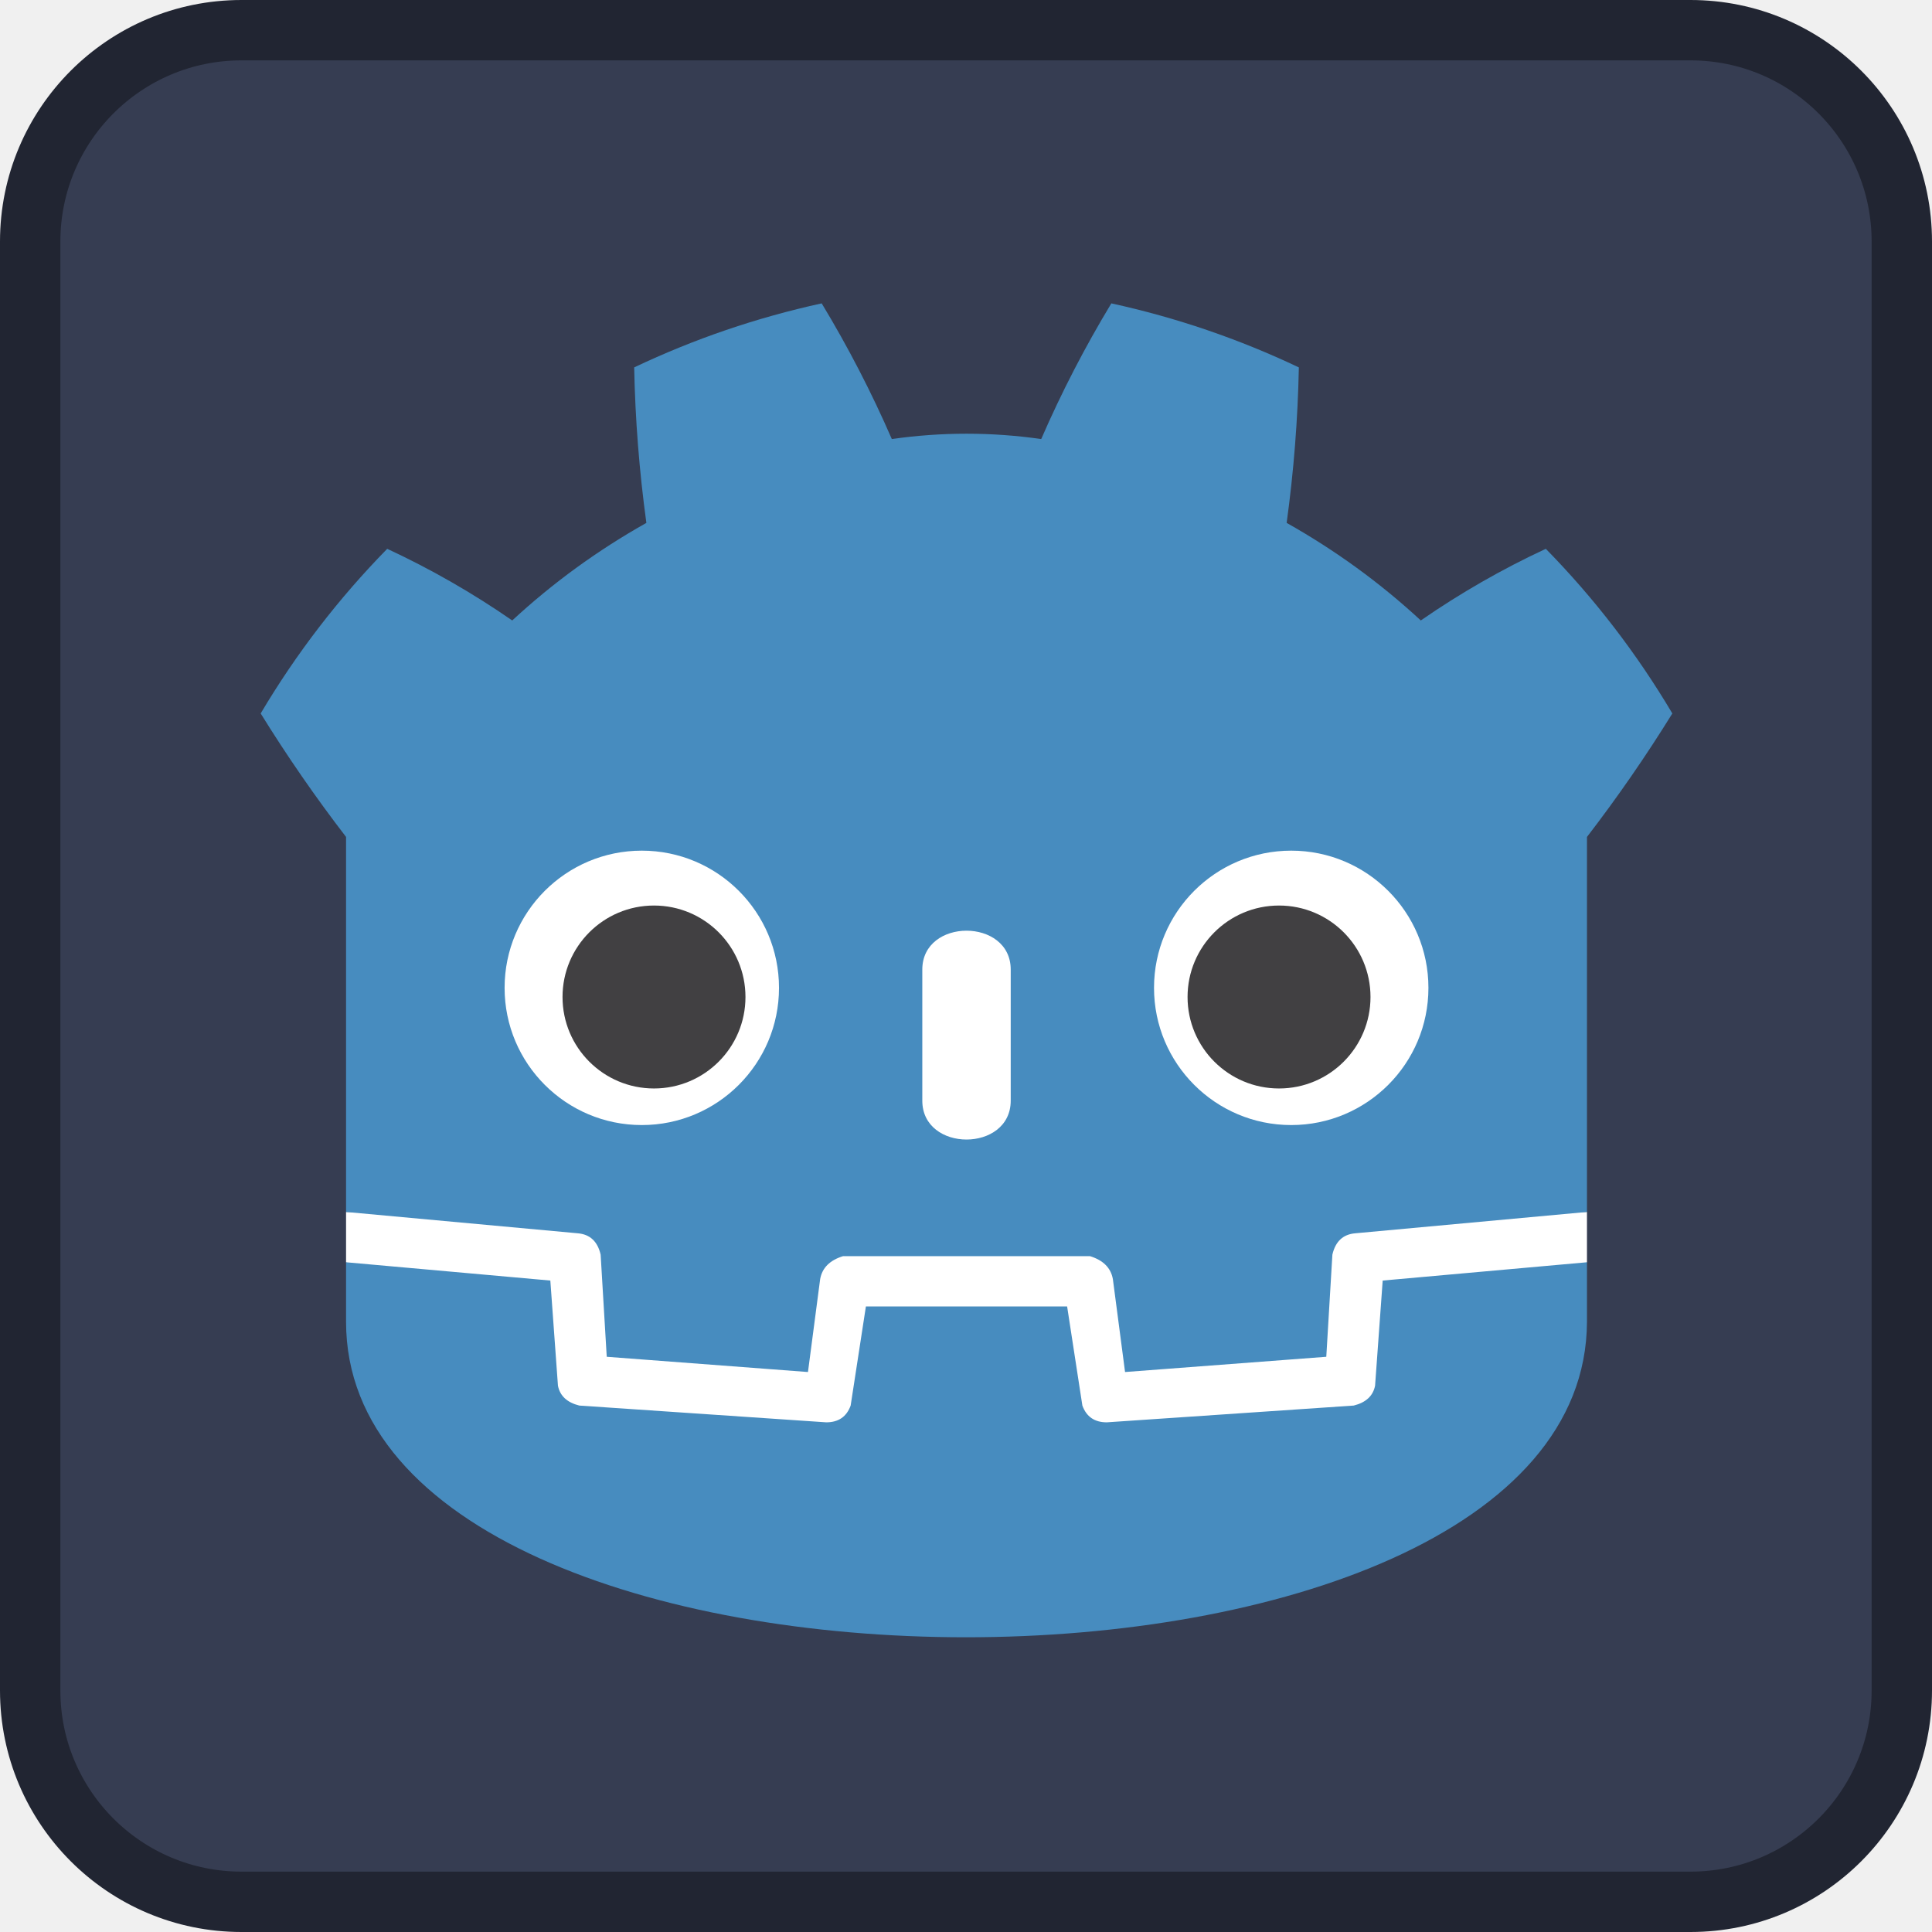
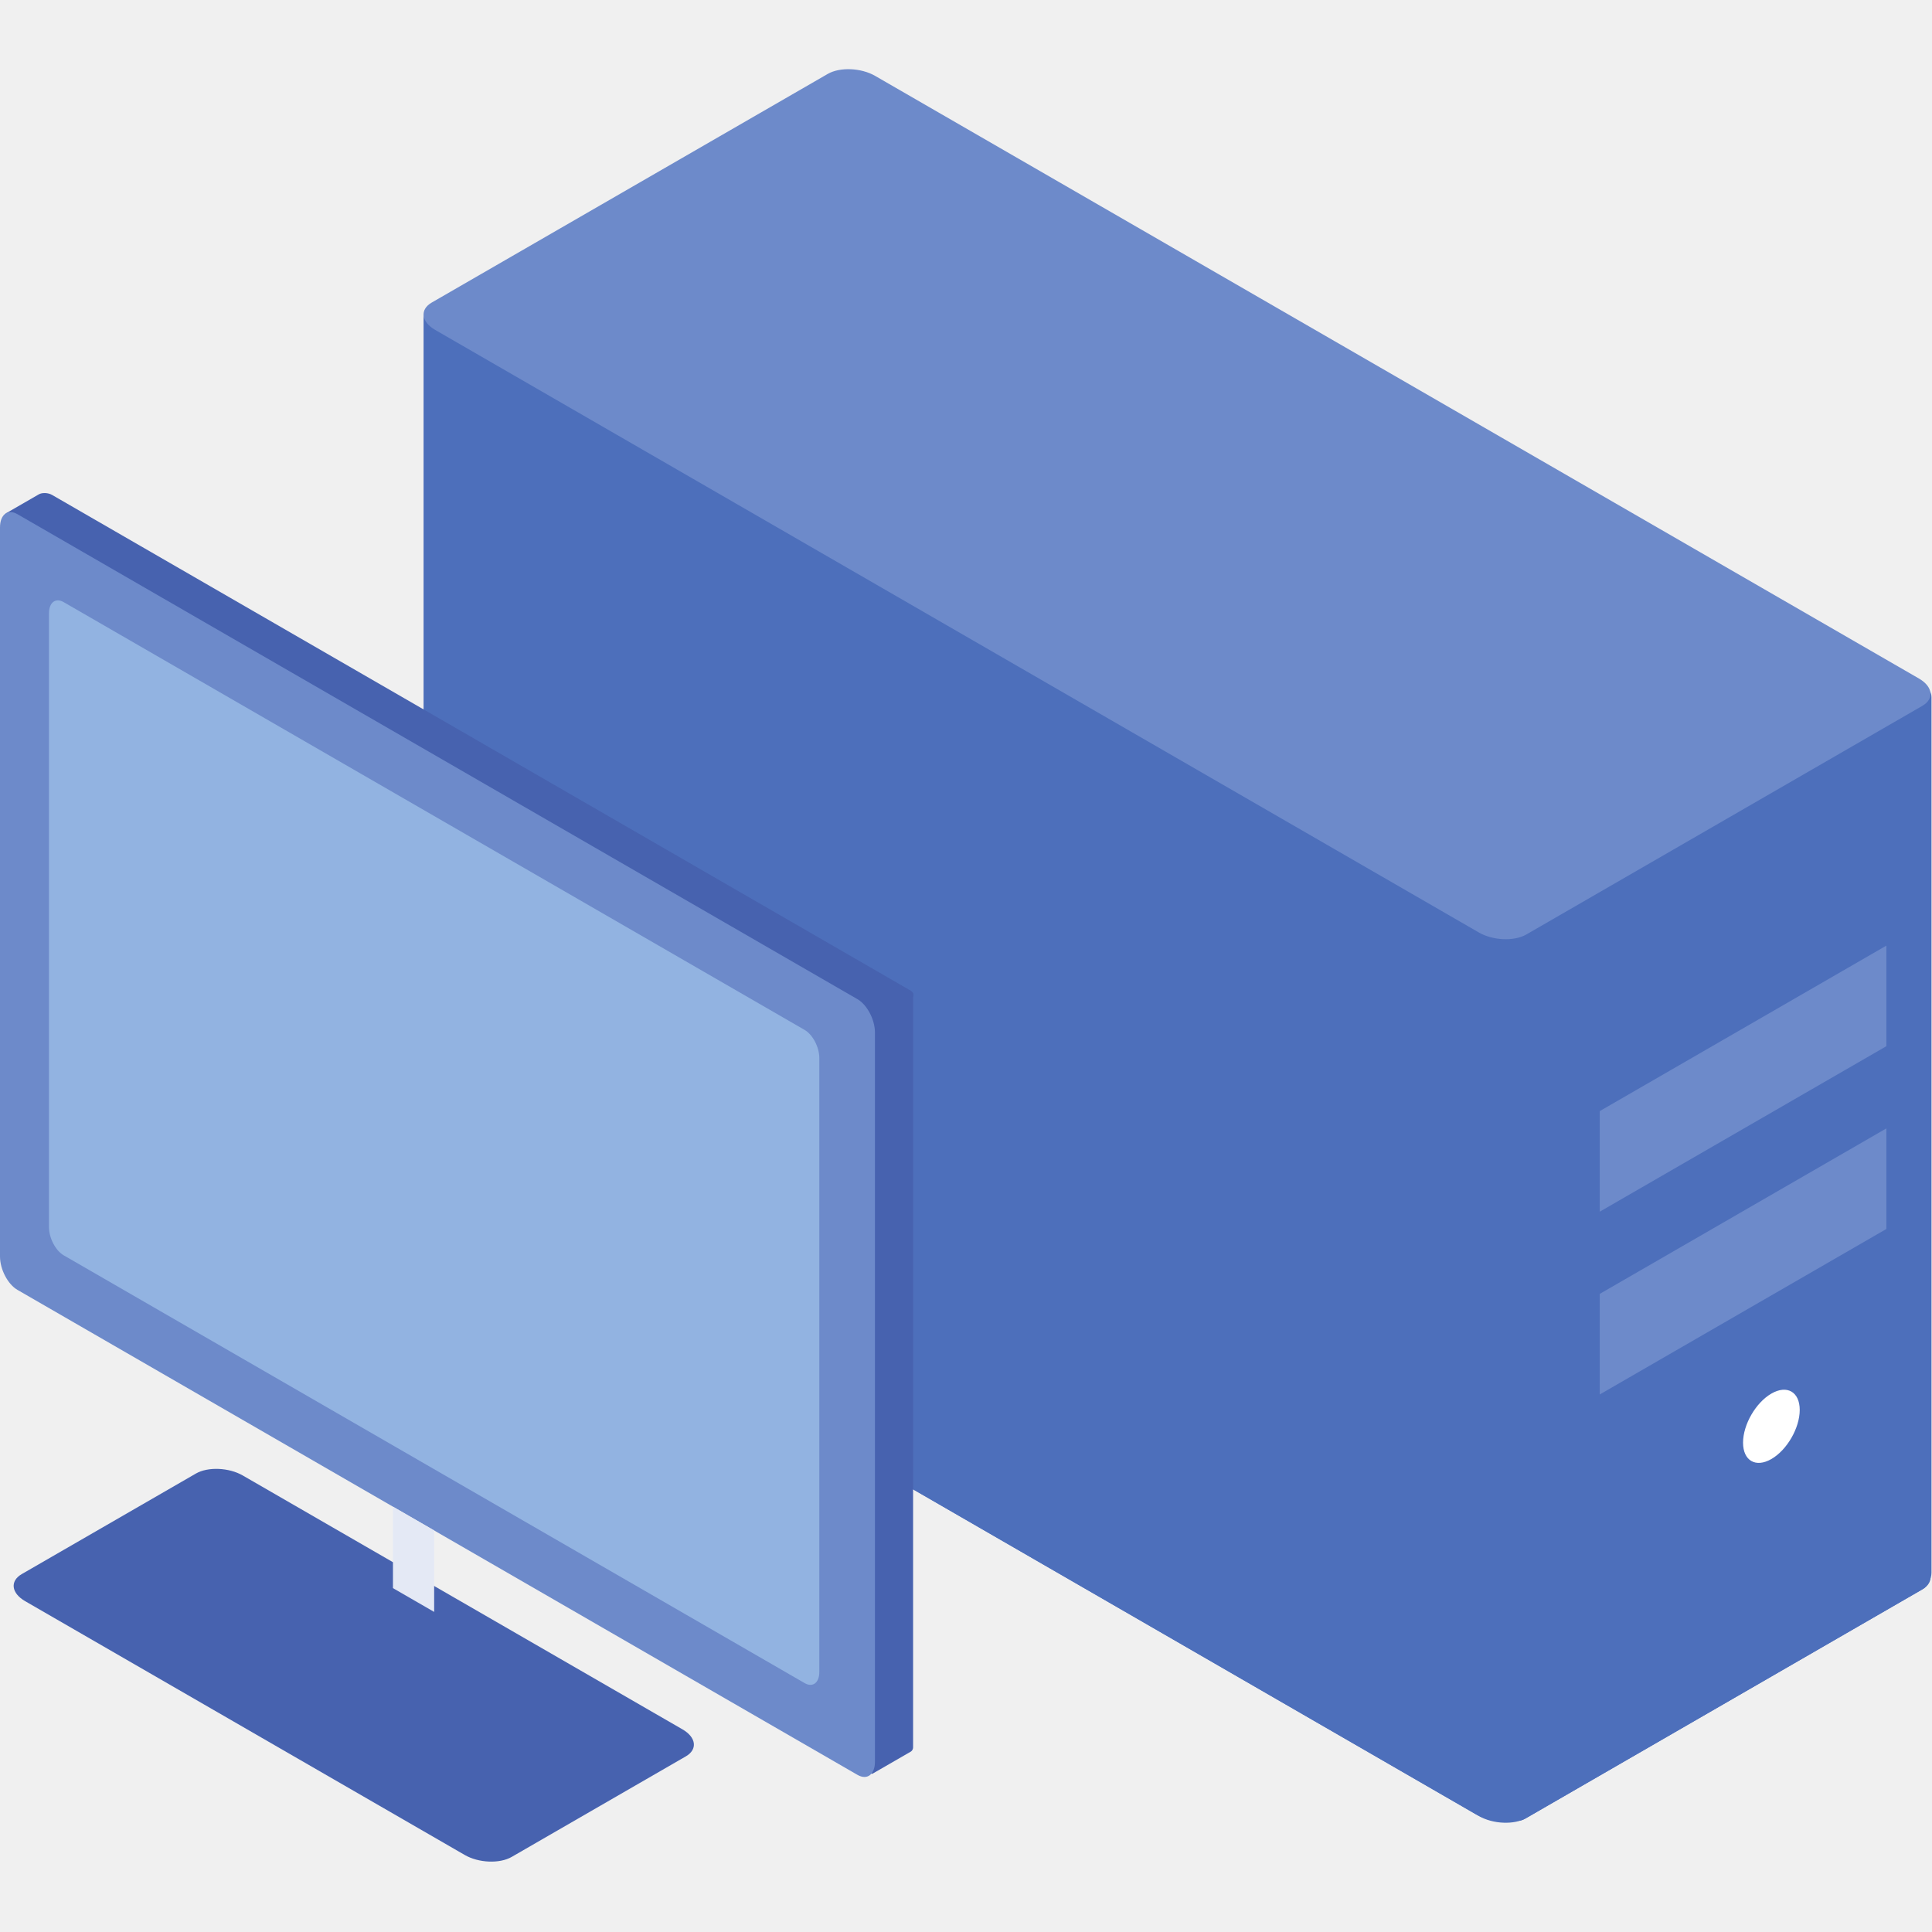
- <svg xmlns="http://www.w3.org/2000/svg" width="128" height="128">
-   <rect width="124" height="124" x="2" y="2" fill="#363d52" stroke="#212532" stroke-width="4" rx="14" />
-   <g fill="#fff" transform="translate(12.322 12.322)scale(.101)">
-     <path d="M105 673v33q407 354 814 0v-33z" />
-     <path fill="#478cbf" d="m105 673 152 14q12 1 15 14l4 67 132 10 8-61q2-11 15-15h162q13 4 15 15l8 61 132-10 4-67q3-13 15-14l152-14V427q30-39 56-81-35-59-83-108-43 20-82 47-40-37-88-64 7-51 8-102-59-28-123-42-26 43-46 89-49-7-98 0-20-46-46-89-64 14-123 42 1 51 8 102-48 27-88 64-39-27-82-47-48 49-83 108 26 42 56 81zm0 33v39c0 276 813 276 814 0v-39l-134 12-5 69q-2 10-14 13l-162 11q-12 0-16-11l-10-65H446l-10 65q-4 11-16 11l-162-11q-12-3-14-13l-5-69z" />
-     <path d="M483 600c0 34 58 34 58 0v-86c0-34-58-34-58 0z" />
-     <circle cx="725" cy="526" r="90" />
-     <circle cx="299" cy="526" r="90" />
-   </g>
-   <g fill="#414042" transform="translate(12.322 12.322)scale(.101)">
-     <circle cx="307" cy="532" r="60" />
-     <circle cx="717" cy="532" r="60" />
-   </g>
+ <svg xmlns="http://www.w3.org/2000/svg" width="800px" height="800px" viewBox="0 -39.5 1103 1103" class="icon" version="1.1">
+   <path d="M1102.698 358.451c0-3.557-2.167-5.194-4.836-3.654l-236.87 136.757v499.987c0 7.115 4.331 10.39 9.667 7.31l227.203-131.176c2.668-1.54 4.836-5.679 4.836-9.237V358.451z" fill="#4D6FBB" />
+   <path d="M862.424 490.727L249.573 136.897c-4.28-2.471-7.756 0.155-7.756 5.863V644.267c0 2.854 1.737 6.174 3.878 7.409L843.036 996.551c10.701 6.178 19.388-0.389 19.388-14.656V490.727z" fill="#4D6FBB" />
+   <path d="M499.627 3.823c-8.004-4.621-20.131-5.124-27.062-1.121L246.498 133.222c-6.933 4.001-6.062 11.002 1.942 15.624l595.898 344.041c8.004 4.621 20.131 5.124 27.062 1.123l226.067-130.52c6.933-4.003 6.062-11.004-1.942-15.625L499.627 3.823z" fill="#6D8ACA" />
+   <path d="M499.627 508.238c-8.004-4.621-20.131-5.124-27.062-1.121l-226.067 130.52c-6.933 4.001-6.062 11.002 1.942 15.624l595.898 344.041c8.004 4.621 20.131 5.124 27.062 1.123l226.067-130.52c6.933-4.003 6.062-11.004-1.942-15.625L499.627 508.238z" fill="#4D6FBB" />
+   <path d="M29.743 243.065c-2.255-1.303-5.67-1.443-7.621-0.317l-18.195 10.504c-1.951 1.128-1.707 3.1 0.548 4.401l489.946 282.871c2.255 1.303 5.67 1.443 7.623 0.317l18.193-10.504c1.953-1.128 1.707-3.1-0.546-4.401L29.743 243.065z" fill="#4762AF" />
+   <path d="M521.294 529.069c0-0.893-0.542-1.303-1.212-0.918l-21.823 12.599c-0.669 0.387-1.212 1.426-1.212 2.317v429.075c0 0.891 0.542 1.303 1.212 0.916l21.823-12.599c0.669-0.387 1.212-1.424 1.212-2.317V529.069z" fill="#4762AF" />
+   <path d="M499.52 549.987c0-7.333-4.464-15.864-9.963-19.039L9.965 254.054C4.464 250.88 0 254.255 0 261.586v416.279c0 7.331 4.464 15.863 9.965 19.037l479.592 276.893c5.499 3.176 9.963-0.199 9.963-7.532V549.987z" fill="#6D8ACA" />
+   <path d="M467.758 564.522c0-6.174-3.758-13.358-8.389-16.031l-423.007-244.224c-4.631-2.674-8.391 0.169-8.391 6.343v350.53c0 6.174 3.76 13.358 8.391 16.031l423.007 244.222c4.631 2.674 8.389-0.169 8.389-6.343V564.522z" fill="#92B3E1" />
+   <path d="M138.612 802.877c-7.919-4.572-19.917-5.069-26.774-1.109L12.426 859.163c-6.859 3.959-5.996 10.887 1.923 15.459l250.99 144.909c7.919 4.572 19.917 5.069 26.776 1.109l99.41-57.395c6.859-3.959 5.998-10.887-1.921-15.459L138.612 802.877z" fill="#4762AF" />
+   <path d="M247.865 834.255l-23.522-13.579v46.503l23.522 13.579v-46.503z" fill="#E4E9F5" />
+   <path d="M1076.943 500.366l-163.628 94.472v57.426l163.628-94.472v-57.426zM1076.943 604.716l-163.628 94.472v57.424l163.628-94.47v-57.426z" fill="#6D8ACA" />
+   <path d="M1011.308 756.11c8.93-5.156 16.177-0.969 16.177 9.341s-7.248 22.867-16.177 28.022c-8.93 5.156-16.179 0.971-16.179-9.341 0-10.31 7.25-22.866 16.179-28.022z" fill="#FFFFFF" />
</svg>
